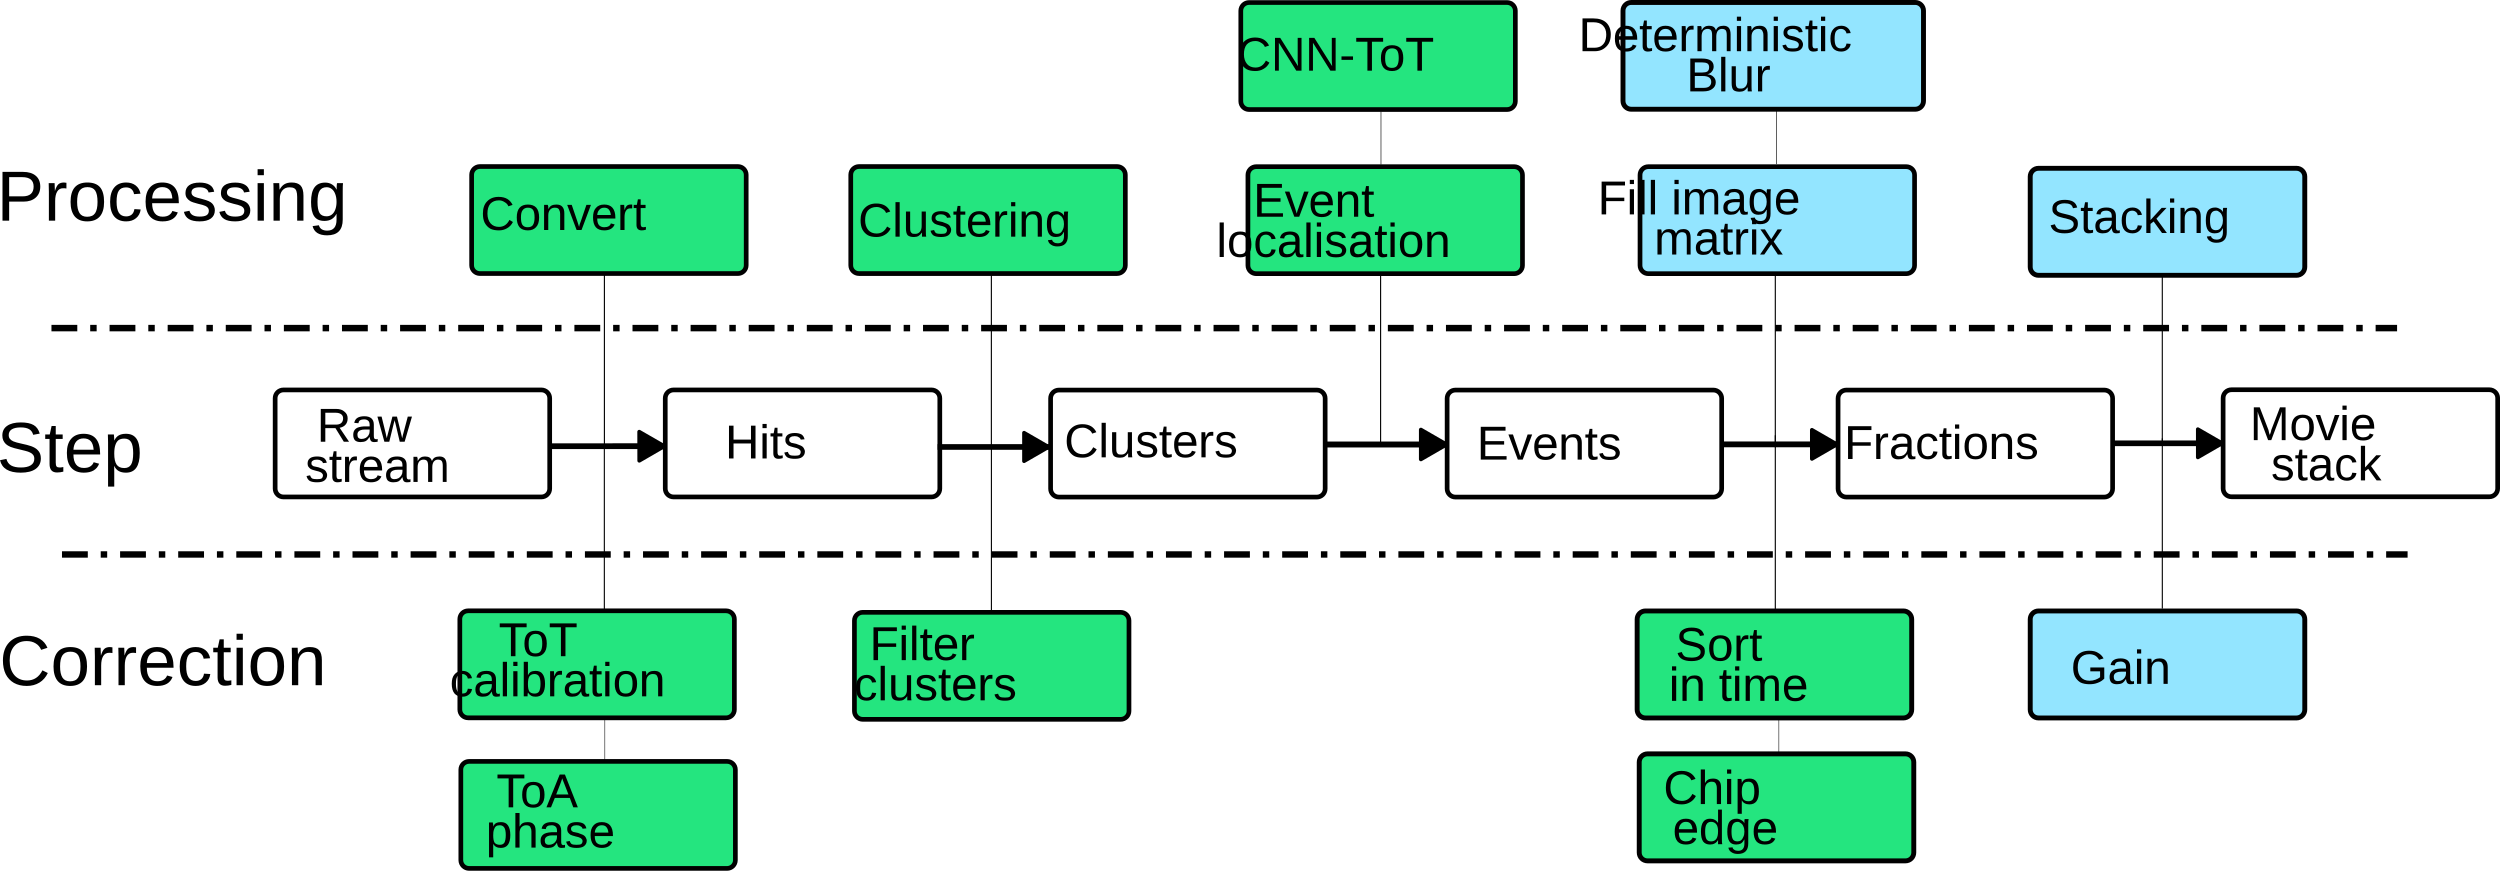
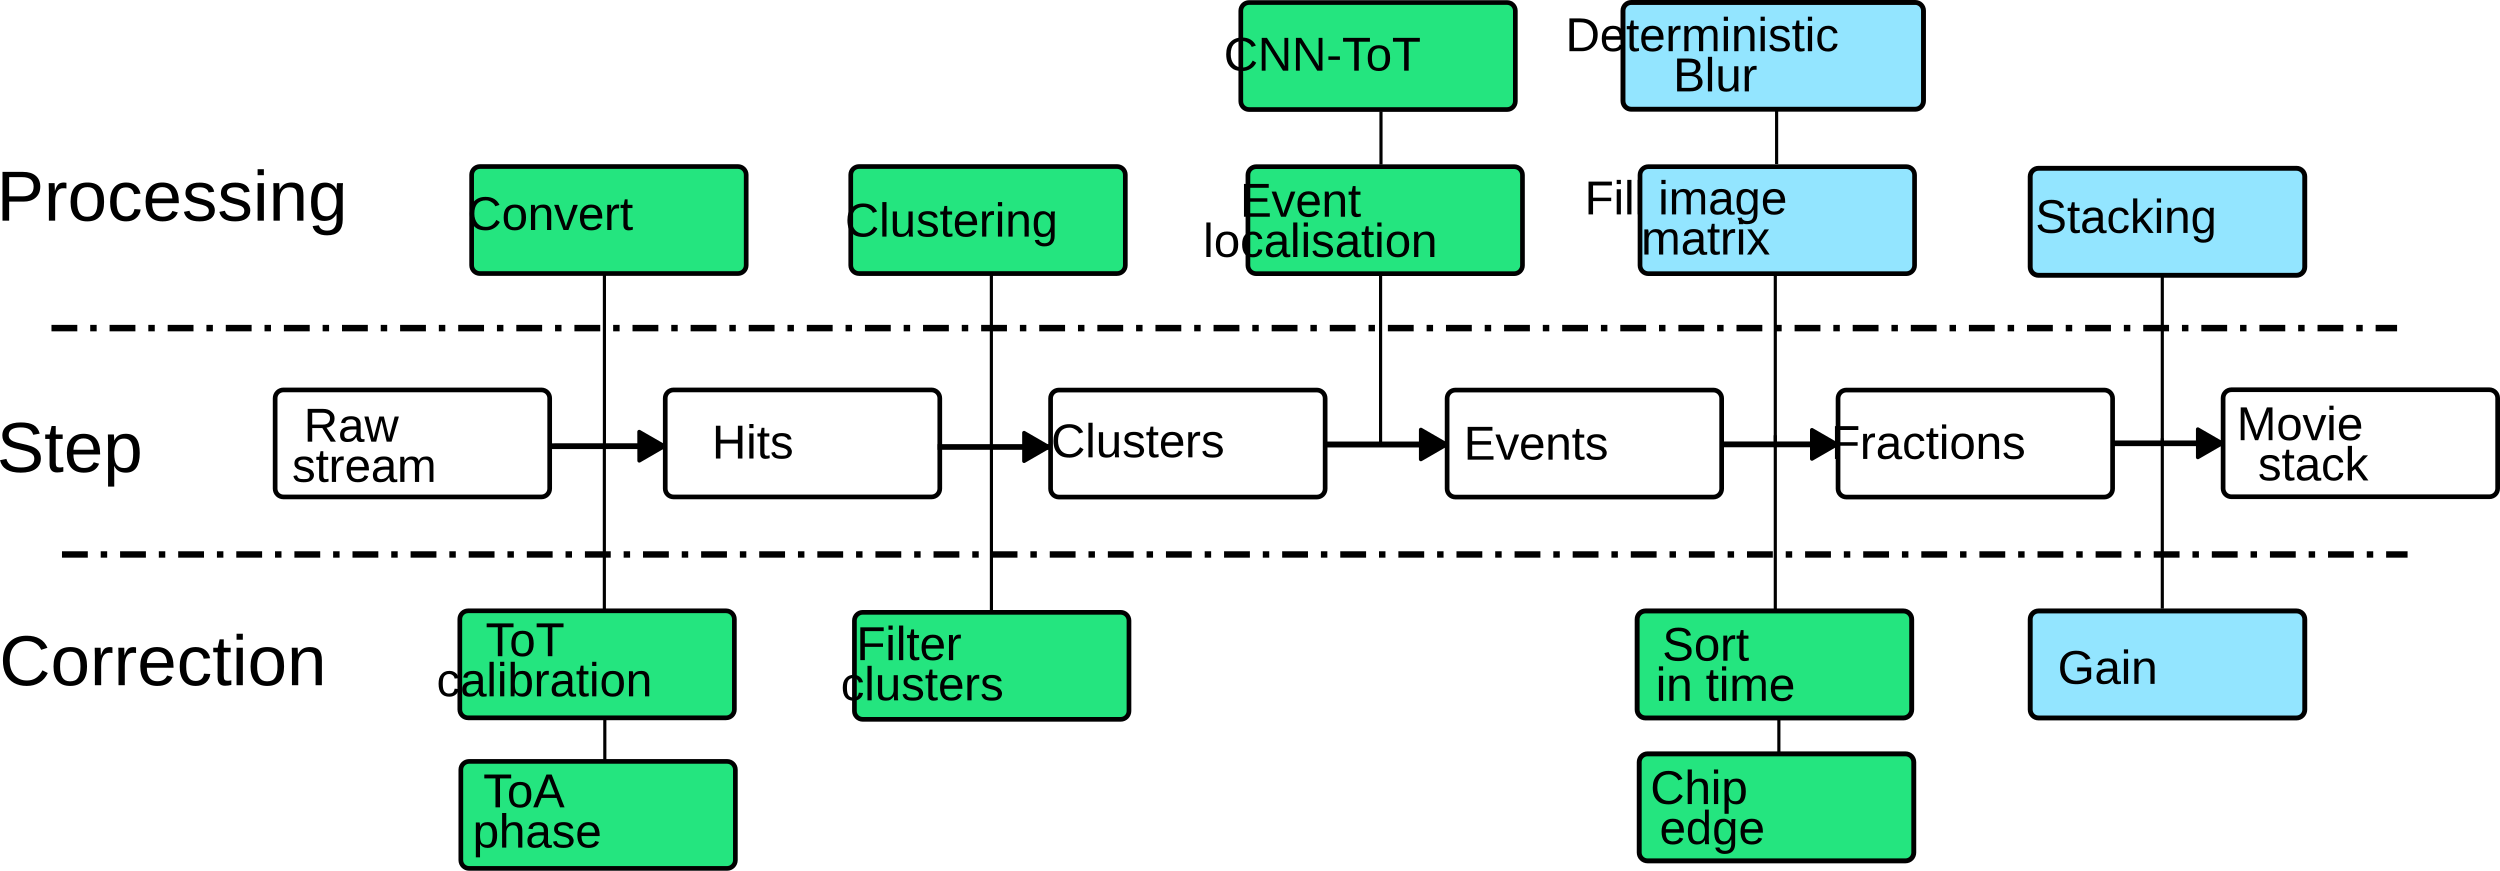
- <svg xmlns="http://www.w3.org/2000/svg" width="111.911mm" height="38.979mm" viewBox="0 0 111.911 38.979" version="1.1" id="svg8048" xml:space="preserve">
+ <svg xmlns="http://www.w3.org/2000/svg" width="209.244mm" height="72.881mm" viewBox="0 0 209.244 72.881" version="1.1" id="svg8048" xml:space="preserve">
  <defs id="defs8045">
-     <rect x="3.78" y="49.134" width="90.709" height="18.898" id="rect27159" />
-     <rect x="3.78" y="49.134" width="90.709" height="18.898" id="rect27159-2" />
-     <rect x="3.78" y="49.134" width="90.709" height="18.898" id="rect27159-2-8" />
    <style type="text/css" id="style84910">*{stroke-linejoin: round; stroke-linecap: butt}</style>
    <style type="text/css" id="style85715">*{stroke-linejoin: round; stroke-linecap: butt}</style>
-     <rect x="26.626" y="194.088" width="31.247" height="36.553" id="rect5156-4" />
+     <style type="text/css" id="style3799">*{stroke-linejoin: round; stroke-linecap: butt}</style>
+     <style type="text/css" id="style4303">*{stroke-linejoin: round; stroke-linecap: butt}</style>
+     <style type="text/css" id="style4747">*{stroke-linejoin: round; stroke-linecap: butt}</style>
+     <style type="text/css" id="style5251">*{stroke-linejoin: round; stroke-linecap: butt}</style>
+     <rect x="3.78" y="49.134" width="90.709" height="18.898" id="rect27159-0" />
+     <rect x="3.78" y="49.134" width="90.709" height="18.898" id="rect27159-2-3" />
+     <rect x="3.78" y="49.134" width="90.709" height="18.898" id="rect27159-2-8-6" />
    <marker style="overflow:visible" id="marker22283-2" refX="3" refY="0" orient="auto-start-reverse" markerWidth="4.992" markerHeight="5.667" viewBox="0 0 4.992 5.667" preserveAspectRatio="xMidYMid">
      <path transform="scale(0.5)" style="fill:context-stroke;fill-rule:evenodd;stroke:context-stroke;stroke-width:1pt" d="M 5.77,0 -2.88,5 V -5 Z" id="path22281-9" />
    </marker>
    <marker style="overflow:visible" id="marker22283-3" refX="3" refY="0" orient="auto-start-reverse" markerWidth="4.992" markerHeight="5.667" viewBox="0 0 4.992 5.667" preserveAspectRatio="xMidYMid">
      <path transform="scale(0.5)" style="fill:context-stroke;fill-rule:evenodd;stroke:context-stroke;stroke-width:1pt" d="M 5.77,0 -2.88,5 V -5 Z" id="path22281-5" />
    </marker>
    <marker style="overflow:visible" id="marker22283-4" refX="3" refY="0" orient="auto-start-reverse" markerWidth="4.992" markerHeight="5.667" viewBox="0 0 4.992 5.667" preserveAspectRatio="xMidYMid">
      <path transform="scale(0.5)" style="fill:context-stroke;fill-rule:evenodd;stroke:context-stroke;stroke-width:1pt" d="M 5.77,0 -2.88,5 V -5 Z" id="path22281-3" />
    </marker>
    <marker style="overflow:visible" id="marker22283-6" refX="3" refY="0" orient="auto-start-reverse" markerWidth="4.992" markerHeight="5.667" viewBox="0 0 4.992 5.667" preserveAspectRatio="xMidYMid">
      <path transform="scale(0.5)" style="fill:context-stroke;fill-rule:evenodd;stroke:context-stroke;stroke-width:1pt" d="M 5.77,0 -2.88,5 V -5 Z" id="path22281-94" />
    </marker>
-     <rect x="26.626" y="194.088" width="31.247" height="36.553" id="rect5156-4-0-7" />
-     <style type="text/css" id="style3799">*{stroke-linejoin: round; stroke-linecap: butt}</style>
-     <style type="text/css" id="style4303">*{stroke-linejoin: round; stroke-linecap: butt}</style>
-     <style type="text/css" id="style4747">*{stroke-linejoin: round; stroke-linecap: butt}</style>
-     <style type="text/css" id="style5251">*{stroke-linejoin: round; stroke-linecap: butt}</style>
  </defs>
-   <g id="layer1" transform="translate(-1.492299,-2.991943)">
-     <path style="fill:none;stroke:#000000;stroke-width:0.289px;stroke-linecap:butt;stroke-linejoin:miter;stroke-dasharray:1.156, 0.578, 0.289, 0.578;stroke-dashoffset:0;stroke-opacity:1" d="m 3.796,17.68 c 105,0 105,0 105,0 v 0 0" id="path17333" />
-     <path id="rect8189-0" style="font-variation-settings:normal;opacity:1;vector-effect:none;fill:#24e57f;fill-opacity:1;stroke:#000000;stroke-width:0.21;stroke-linecap:butt;stroke-linejoin:round;stroke-miterlimit:4;stroke-dasharray:none;stroke-dashoffset:0;stroke-opacity:1;-inkscape-stroke:none;stop-color:#000000;stop-opacity:1" d="m 39.947,10.447 h 11.549 c 0.205,0 0.371,0.165 0.371,0.371 v 4.049 c 0,0.205 -0.165,0.371 -0.371,0.371 H 39.947 c -0.205,0 -0.371,-0.165 -0.371,-0.371 v -4.049 c 0,-0.205 0.165,-0.371 0.371,-0.371 z" />
-     <path style="fill:none;stroke:#000000;stroke-width:0.289px;stroke-linecap:butt;stroke-linejoin:miter;stroke-dasharray:1.156, 0.578, 0.289, 0.578;stroke-dashoffset:0;stroke-opacity:1" d="m 4.267,27.812 c 105,0 105,0 105,0 v 0 0" id="path17333-5" />
-     <path style="fill:none;stroke:#000000;stroke-width:0.05;stroke-linecap:butt;stroke-linejoin:miter;stroke-dasharray:none;stroke-opacity:1" d="m 80.963,22.477 v 7.797" id="path22989-6-1-7-3" />
-     <rect style="fill:none;stroke:#000000;stroke-width:0.21;stroke-linejoin:round;stroke-opacity:1" id="rect8189-7" width="12.29" height="4.79" x="13.809" y="20.447" ry="0.371" />
-     <rect style="fill:none;stroke:#000000;stroke-width:0.21;stroke-linejoin:round;stroke-opacity:1" id="rect8189-0-4" width="12.29" height="4.79" x="31.272" y="20.447" ry="0.371" />
-     <rect style="fill:none;stroke:#000000;stroke-width:0.21;stroke-linejoin:round;stroke-opacity:1" id="rect8189-0-0-3" width="12.29" height="4.79" x="48.522" y="20.453" ry="0.371" />
-     <rect style="fill:none;stroke:#000000;stroke-width:0.21;stroke-linejoin:round;stroke-opacity:1" id="rect8189-0-0-2-94" width="12.29" height="4.79" x="66.272" y="20.453" ry="0.371" />
-     <rect style="fill:none;stroke:#000000;stroke-width:0.21;stroke-linejoin:round;stroke-opacity:1" id="rect8189-0-0-2-9-2" width="12.29" height="4.79" x="83.772" y="20.453" ry="0.371" />
-     <text xml:space="preserve" transform="matrix(0.2645833,0,0,0.2645833,0.3442178,-2.991349)" id="text27157" style="font-style:normal;font-variant:normal;font-weight:normal;font-stretch:normal;font-size:12px;line-height:1.25;font-family:Arial;-inkscape-font-specification:'Arial, Normal';font-variant-ligatures:none;font-variant-caps:normal;font-variant-numeric:normal;font-variant-east-asian:normal;white-space:pre;shape-inside:url(#rect27159);display:inline;fill:#000000;fill-opacity:1;stroke-width:1.002;stroke-dasharray:none">
-       <tspan x="3.779" y="59.944" id="tspan7080">Processing</tspan>
-     </text>
-     <text xml:space="preserve" transform="matrix(0.2645833,0,0,0.2645833,0.3497328,8.257145)" id="text27157-8" style="font-style:normal;font-variant:normal;font-weight:normal;font-stretch:normal;font-size:12px;line-height:1.25;font-family:Arial;-inkscape-font-specification:'Arial, Normal';font-variant-ligatures:none;font-variant-caps:normal;font-variant-numeric:normal;font-variant-east-asian:normal;white-space:pre;shape-inside:url(#rect27159-2);display:inline;fill:#000000;fill-opacity:1;stroke-width:1.002;stroke-dasharray:none">
-       <tspan x="3.779" y="59.944" id="tspan7082">Step</tspan>
-     </text>
-     <text xml:space="preserve" transform="matrix(0.2645833,0,0,0.2645833,0.4627295,17.80423)" id="text27157-8-8" style="font-style:normal;font-variant:normal;font-weight:normal;font-stretch:normal;font-size:12px;line-height:1.25;font-family:Arial;-inkscape-font-specification:'Arial, Normal';font-variant-ligatures:none;font-variant-caps:normal;font-variant-numeric:normal;font-variant-east-asian:normal;white-space:pre;shape-inside:url(#rect27159-2-8);display:inline;fill:#000000;fill-opacity:1;stroke-width:1.002;stroke-dasharray:none">
-       <tspan x="3.779" y="59.944" id="tspan7084">Correction</tspan>
-     </text>
-     <text xml:space="preserve" style="font-style:normal;font-variant:normal;font-weight:normal;font-stretch:normal;font-size:2.117px;line-height:0.85;font-family:Arial;-inkscape-font-specification:'Arial, Normal';font-variant-ligatures:none;font-variant-caps:normal;font-variant-numeric:normal;font-variant-east-asian:normal;text-align:center;text-anchor:middle;stroke-width:0.265;stroke-linecap:butt;stroke-linejoin:round" x="19.856" y="22.765" id="text17934">
-       <tspan style="font-style:normal;font-variant:normal;font-weight:normal;font-stretch:normal;font-size:2.117px;font-family:Arial;-inkscape-font-specification:'Arial, Normal';font-variant-ligatures:none;font-variant-caps:normal;font-variant-numeric:normal;font-variant-east-asian:normal;text-align:center;text-anchor:middle;stroke-width:0.265" x="19.856" y="22.765" id="tspan17936">Raw</tspan>
-       <tspan style="font-style:normal;font-variant:normal;font-weight:normal;font-stretch:normal;font-size:2.117px;font-family:Arial;-inkscape-font-specification:'Arial, Normal';font-variant-ligatures:none;font-variant-caps:normal;font-variant-numeric:normal;font-variant-east-asian:normal;text-align:center;text-anchor:middle;stroke-width:0.265" x="19.856" y="24.564" id="tspan17940">stream</tspan>
-     </text>
-     <text xml:space="preserve" style="font-style:normal;font-variant:normal;font-weight:normal;font-stretch:normal;font-size:2.117px;line-height:0.85;font-family:Arial;-inkscape-font-specification:'Arial, Normal';font-variant-ligatures:none;font-variant-caps:normal;font-variant-numeric:normal;font-variant-east-asian:normal;text-align:center;text-anchor:middle;stroke-width:0.265;stroke-linecap:butt;stroke-linejoin:round" x="37.247" y="23.515" id="text17934-3">
-       <tspan id="tspan17981" x="37.247" y="23.515">Hits</tspan>
-     </text>
-     <text xml:space="preserve" style="font-style:normal;font-variant:normal;font-weight:normal;font-stretch:normal;font-size:2.117px;line-height:0.85;font-family:Arial;-inkscape-font-specification:'Arial, Normal';font-variant-ligatures:none;font-variant-caps:normal;font-variant-numeric:normal;font-variant-east-asian:normal;text-align:center;text-anchor:middle;stroke-width:0.265;stroke-linecap:butt;stroke-linejoin:round" x="54.484" y="23.462" id="text17934-3-3">
-       <tspan id="tspan18016" x="54.484" y="23.462">Clusters</tspan>
-     </text>
-     <text xml:space="preserve" style="font-style:normal;font-variant:normal;font-weight:normal;font-stretch:normal;font-size:2.117px;line-height:0.85;font-family:Arial;-inkscape-font-specification:'Arial, Normal';font-variant-ligatures:none;font-variant-caps:normal;font-variant-numeric:normal;font-variant-east-asian:normal;text-align:center;text-anchor:middle;stroke-width:0.265;stroke-linecap:butt;stroke-linejoin:round" x="72.311" y="23.565" id="text17934-3-8">
-       <tspan id="tspan18035" x="72.311" y="23.565">Events</tspan>
-     </text>
-     <text xml:space="preserve" style="font-style:normal;font-variant:normal;font-weight:normal;font-stretch:normal;font-size:2.117px;line-height:0.85;font-family:Arial;-inkscape-font-specification:'Arial, Normal';font-variant-ligatures:none;font-variant-caps:normal;font-variant-numeric:normal;font-variant-east-asian:normal;text-align:center;text-anchor:middle;stroke-width:0.265;stroke-linecap:butt;stroke-linejoin:round" x="89.87" y="23.537" id="text17934-3-5">
-       <tspan id="tspan18056" x="89.87" y="23.537">Fractions</tspan>
-     </text>
-     <g id="g890">
-       <rect style="font-variation-settings:normal;opacity:1;fill:#24e57f;fill-opacity:1;stroke:#000000;stroke-width:0.21;stroke-linecap:butt;stroke-linejoin:round;stroke-miterlimit:4;stroke-dasharray:none;stroke-dashoffset:0;stroke-opacity:1;stop-color:#000000;stop-opacity:1" id="rect8189" width="12.29" height="4.79" x="22.605" y="10.447" ry="0.371" />
-       <text xml:space="preserve" style="font-style:normal;font-variant:normal;font-weight:normal;font-stretch:normal;font-size:2.117px;line-height:0.85;font-family:Arial;-inkscape-font-specification:'Arial, Normal';font-variant-ligatures:none;font-variant-caps:normal;font-variant-numeric:normal;font-variant-east-asian:normal;text-align:center;text-anchor:middle;stroke-width:0.265;stroke-linecap:butt;stroke-linejoin:round" x="28.766" y="13.287" id="text17934-3-6">
-         <tspan id="tspan18075" x="28.766" y="13.287">Convert</tspan>
+   <g id="layer1" transform="translate(-1.972714,-3.427261)">
+     <g id="g9490" transform="matrix(1.86973,0,0,1.86973,-1.715729,-2.980793)">
+       <path style="fill:none;stroke:#000000;stroke-width:0.289px;stroke-linecap:butt;stroke-linejoin:miter;stroke-dasharray:1.156, 0.578, 0.289, 0.578;stroke-dashoffset:0;stroke-opacity:1" d="m 4.277,18.115 c 105,0 105,0 105,0 v 0 0" id="path17333" />
+       <path id="rect8189-0" style="font-variation-settings:normal;fill:#24e57f;fill-opacity:1;stroke:#000000;stroke-width:0.21;stroke-linecap:butt;stroke-linejoin:round;stroke-miterlimit:4;stroke-dasharray:none;stroke-dashoffset:0;stroke-opacity:1;stop-color:#000000" d="m 40.427,10.882 h 11.549 c 0.205,0 0.371,0.165 0.371,0.371 v 4.049 c 0,0.205 -0.165,0.371 -0.371,0.371 h -11.549 c -0.205,0 -0.371,-0.165 -0.371,-0.371 v -4.049 c 0,-0.205 0.165,-0.371 0.371,-0.371 z" />
+       <path style="fill:none;stroke:#000000;stroke-width:0.289px;stroke-linecap:butt;stroke-linejoin:miter;stroke-dasharray:1.156, 0.578, 0.289, 0.578;stroke-dashoffset:0;stroke-opacity:1" d="m 4.747,28.248 c 105,0 105,0 105,0 v 0 0" id="path17333-5" />
+       <path style="fill:none;stroke:#000000;stroke-width:0.141;stroke-linecap:butt;stroke-linejoin:miter;stroke-dasharray:none;stroke-opacity:1" d="M 81.443,22.912 V 30.71" id="path22989-6-1-7-3" />
+       <rect style="fill:none;stroke:#000000;stroke-width:0.21;stroke-linecap:butt;stroke-linejoin:round;stroke-opacity:1" id="rect8189-7" width="12.29" height="4.79" x="14.289" y="20.882" ry="0.371" />
+       <rect style="fill:none;stroke:#000000;stroke-width:0.21;stroke-linecap:butt;stroke-linejoin:round;stroke-opacity:1" id="rect8189-0-4" width="12.29" height="4.79" x="31.752" y="20.882" ry="0.371" />
+       <rect style="fill:none;stroke:#000000;stroke-width:0.21;stroke-linecap:butt;stroke-linejoin:round;stroke-opacity:1" id="rect8189-0-0-3" width="12.29" height="4.79" x="49.002" y="20.888" ry="0.371" />
+       <rect style="fill:none;stroke:#000000;stroke-width:0.21;stroke-linecap:butt;stroke-linejoin:round;stroke-opacity:1" id="rect8189-0-0-2-94" width="12.29" height="4.79" x="66.752" y="20.888" ry="0.371" />
+       <rect style="fill:none;stroke:#000000;stroke-width:0.21;stroke-linecap:butt;stroke-linejoin:round;stroke-opacity:1" id="rect8189-0-0-2-9-2" width="12.29" height="4.79" x="84.252" y="20.888" ry="0.371" />
+       <text xml:space="preserve" transform="matrix(0.2645833,0,0,0.2645833,0.8246326,-2.556031)" id="text27157" style="font-style:normal;font-variant:normal;font-weight:normal;font-stretch:normal;font-size:12px;line-height:1.25;font-family:Arial;-inkscape-font-specification:'Arial, Normal';font-variant-ligatures:none;font-variant-caps:normal;font-variant-numeric:normal;font-variant-east-asian:normal;white-space:pre;shape-inside:url(#rect27159-0);display:inline;fill:#000000;fill-opacity:1;stroke-width:1.002;stroke-linecap:butt;stroke-linejoin:round;stroke-dasharray:none">
+         <tspan x="3.779" y="59.944" id="tspan9806">Processing</tspan>
      </text>
-     </g>
-     <text xml:space="preserve" style="font-style:normal;font-variant:normal;font-weight:normal;font-stretch:normal;font-size:2.117px;line-height:0.85;font-family:Arial;-inkscape-font-specification:'Arial, Normal';font-variant-ligatures:none;font-variant-caps:normal;font-variant-numeric:normal;font-variant-east-asian:normal;text-align:center;text-anchor:middle;stroke-width:0.265;stroke-linecap:butt;stroke-linejoin:round" x="46.143" y="13.585" id="text17934-3-0">
-       <tspan id="tspan18094" x="46.143" y="13.585">Clustering</tspan>
-     </text>
-     <g id="g955">
-       <rect style="font-variation-settings:normal;opacity:1;fill:#24e57f;fill-opacity:1;stroke:#000000;stroke-width:0.21;stroke-linecap:butt;stroke-linejoin:round;stroke-miterlimit:4;stroke-dasharray:none;stroke-dashoffset:0;stroke-opacity:1;stop-color:#000000;stop-opacity:1" id="rect8189-0-0" width="12.29" height="4.79" x="57.355" y="10.453" ry="0.371" />
-       <g id="g948" transform="translate(-0.5291667)">
-         <text xml:space="preserve" style="font-style:normal;font-variant:normal;font-weight:normal;font-stretch:normal;font-size:2.117px;line-height:0.85;font-family:Arial;-inkscape-font-specification:'Arial, Normal';font-variant-ligatures:none;font-variant-caps:normal;font-variant-numeric:normal;font-variant-east-asian:normal;text-align:center;text-anchor:middle;stroke-width:0.265;stroke-linecap:butt;stroke-linejoin:round" x="64.064" y="12.695" id="text17934-3-4">
-           <tspan id="tspan18115" x="64.064" y="12.695">Event</tspan>
-           <tspan id="tspan18117" x="64.064" y="14.494"> localisation</tspan>
+       <text xml:space="preserve" transform="matrix(0.2645833,0,0,0.2645833,0.8301477,8.692463)" id="text27157-8" style="font-style:normal;font-variant:normal;font-weight:normal;font-stretch:normal;font-size:12px;line-height:1.25;font-family:Arial;-inkscape-font-specification:'Arial, Normal';font-variant-ligatures:none;font-variant-caps:normal;font-variant-numeric:normal;font-variant-east-asian:normal;white-space:pre;shape-inside:url(#rect27159-2-3);display:inline;fill:#000000;fill-opacity:1;stroke-width:1.002;stroke-linecap:butt;stroke-linejoin:round;stroke-dasharray:none">
+         <tspan x="3.779" y="59.944" id="tspan9808">Step</tspan>
+       </text>
+       <text xml:space="preserve" transform="matrix(0.2645833,0,0,0.2645833,0.9431437,18.23955)" id="text27157-8-8" style="font-style:normal;font-variant:normal;font-weight:normal;font-stretch:normal;font-size:12px;line-height:1.25;font-family:Arial;-inkscape-font-specification:'Arial, Normal';font-variant-ligatures:none;font-variant-caps:normal;font-variant-numeric:normal;font-variant-east-asian:normal;white-space:pre;shape-inside:url(#rect27159-2-8-6);display:inline;fill:#000000;fill-opacity:1;stroke-width:1.002;stroke-linecap:butt;stroke-linejoin:round;stroke-dasharray:none">
+         <tspan x="3.779" y="59.944" id="tspan9810">Correction</tspan>
+       </text>
+       <text xml:space="preserve" style="font-style:normal;font-variant:normal;font-weight:normal;font-stretch:normal;font-size:2.117px;line-height:0.85;font-family:Arial;-inkscape-font-specification:'Arial, Normal';font-variant-ligatures:none;font-variant-caps:normal;font-variant-numeric:normal;font-variant-east-asian:normal;text-align:center;text-anchor:middle;stroke-width:0.265;stroke-linecap:butt;stroke-linejoin:round" x="20.337" y="23.2" id="text17934">
+         <tspan style="font-style:normal;font-variant:normal;font-weight:normal;font-stretch:normal;font-size:2.117px;font-family:Arial;-inkscape-font-specification:'Arial, Normal';font-variant-ligatures:none;font-variant-caps:normal;font-variant-numeric:normal;font-variant-east-asian:normal;text-align:center;text-anchor:middle;stroke-width:0.265" x="20.337" y="23.2" id="tspan17936">Raw</tspan>
+         <tspan style="font-style:normal;font-variant:normal;font-weight:normal;font-stretch:normal;font-size:2.117px;font-family:Arial;-inkscape-font-specification:'Arial, Normal';font-variant-ligatures:none;font-variant-caps:normal;font-variant-numeric:normal;font-variant-east-asian:normal;text-align:center;text-anchor:middle;stroke-width:0.265" x="20.337" y="25" id="tspan17940">stream</tspan>
+       </text>
+       <text xml:space="preserve" style="font-style:normal;font-variant:normal;font-weight:normal;font-stretch:normal;font-size:2.117px;line-height:0.85;font-family:Arial;-inkscape-font-specification:'Arial, Normal';font-variant-ligatures:none;font-variant-caps:normal;font-variant-numeric:normal;font-variant-east-asian:normal;text-align:center;text-anchor:middle;stroke-width:0.265;stroke-linecap:butt;stroke-linejoin:round" x="37.728" y="23.951" id="text17934-3">
+         <tspan id="tspan17981" x="37.728" y="23.951">Hits</tspan>
+       </text>
+       <text xml:space="preserve" style="font-style:normal;font-variant:normal;font-weight:normal;font-stretch:normal;font-size:2.117px;line-height:0.85;font-family:Arial;-inkscape-font-specification:'Arial, Normal';font-variant-ligatures:none;font-variant-caps:normal;font-variant-numeric:normal;font-variant-east-asian:normal;text-align:center;text-anchor:middle;stroke-width:0.265;stroke-linecap:butt;stroke-linejoin:round" x="54.964" y="23.898" id="text17934-3-3">
+         <tspan id="tspan18016" x="54.964" y="23.898">Clusters</tspan>
+       </text>
+       <text xml:space="preserve" style="font-style:normal;font-variant:normal;font-weight:normal;font-stretch:normal;font-size:2.117px;line-height:0.85;font-family:Arial;-inkscape-font-specification:'Arial, Normal';font-variant-ligatures:none;font-variant-caps:normal;font-variant-numeric:normal;font-variant-east-asian:normal;text-align:center;text-anchor:middle;stroke-width:0.265;stroke-linecap:butt;stroke-linejoin:round" x="72.792" y="24.001" id="text17934-3-8">
+         <tspan id="tspan18035" x="72.792" y="24.001">Events</tspan>
+       </text>
+       <text xml:space="preserve" style="font-style:normal;font-variant:normal;font-weight:normal;font-stretch:normal;font-size:2.117px;line-height:0.85;font-family:Arial;-inkscape-font-specification:'Arial, Normal';font-variant-ligatures:none;font-variant-caps:normal;font-variant-numeric:normal;font-variant-east-asian:normal;text-align:center;text-anchor:middle;stroke-width:0.265;stroke-linecap:butt;stroke-linejoin:round" x="90.351" y="23.972" id="text17934-3-5">
+         <tspan id="tspan18056" x="90.351" y="23.972">Fractions</tspan>
+       </text>
+       <g id="g890" style="stroke-linecap:butt;stroke-linejoin:round" transform="translate(0.4804146,0.435318)">
+         <rect style="font-variation-settings:normal;opacity:1;fill:#24e57f;fill-opacity:1;stroke:#000000;stroke-width:0.21;stroke-linecap:butt;stroke-linejoin:round;stroke-miterlimit:4;stroke-dasharray:none;stroke-dashoffset:0;stroke-opacity:1;stop-color:#000000;stop-opacity:1" id="rect8189" width="12.29" height="4.79" x="22.605" y="10.447" ry="0.371" />
+         <text xml:space="preserve" style="font-style:normal;font-variant:normal;font-weight:normal;font-stretch:normal;font-size:2.117px;line-height:0.85;font-family:Arial;-inkscape-font-specification:'Arial, Normal';font-variant-ligatures:none;font-variant-caps:normal;font-variant-numeric:normal;font-variant-east-asian:normal;text-align:center;text-anchor:middle;stroke-width:0.265;stroke-linecap:butt;stroke-linejoin:round" x="28.766" y="13.287" id="text17934-3-6">
+           <tspan id="tspan18075" x="28.766" y="13.287">Convert</tspan>
        </text>
      </g>
-     </g>
-     <g id="g1059">
-       <g id="g1065">
-         <rect style="fill:#93e5ff;fill-opacity:1;stroke:#000000;stroke-width:0.21;stroke-linejoin:round;stroke-opacity:1" id="rect8189-0-0-2" width="12.29" height="4.79" x="74.907" y="10.453" ry="0.371" />
-         <text xml:space="preserve" style="font-style:normal;font-variant:normal;font-weight:normal;font-stretch:normal;font-size:2.117px;line-height:0.85;font-family:Arial;-inkscape-font-specification:'Arial, Normal';font-variant-ligatures:none;font-variant-caps:normal;font-variant-numeric:normal;font-variant-east-asian:normal;text-align:center;text-anchor:middle;stroke-width:0.265;stroke-linecap:butt;stroke-linejoin:round" x="81.075" y="12.588" id="text17934-3-2">
-           <tspan id="tspan18142" x="81.075" y="12.588">Fill image </tspan>
-           <tspan id="tspan18144" x="81.075" y="14.387">matrix</tspan>
+       <text xml:space="preserve" style="font-style:normal;font-variant:normal;font-weight:normal;font-stretch:normal;font-size:2.117px;line-height:0.85;font-family:Arial;-inkscape-font-specification:'Arial, Normal';font-variant-ligatures:none;font-variant-caps:normal;font-variant-numeric:normal;font-variant-east-asian:normal;text-align:center;text-anchor:middle;stroke-width:0.265;stroke-linecap:butt;stroke-linejoin:round" x="46.623" y="14.02" id="text17934-3-0">
+         <tspan id="tspan18094" x="46.623" y="14.02">Clustering</tspan>
+       </text>
+       <g id="g955" style="stroke-linecap:butt;stroke-linejoin:round" transform="translate(0.4804146,0.435318)">
+         <rect style="font-variation-settings:normal;opacity:1;fill:#24e57f;fill-opacity:1;stroke:#000000;stroke-width:0.21;stroke-linecap:butt;stroke-linejoin:round;stroke-miterlimit:4;stroke-dasharray:none;stroke-dashoffset:0;stroke-opacity:1;stop-color:#000000;stop-opacity:1" id="rect8189-0-0" width="12.29" height="4.79" x="57.355" y="10.453" ry="0.371" />
+         <g id="g948" transform="translate(-0.5291667)" style="stroke-linecap:butt;stroke-linejoin:round">
+           <text xml:space="preserve" style="font-style:normal;font-variant:normal;font-weight:normal;font-stretch:normal;font-size:2.117px;line-height:0.85;font-family:Arial;-inkscape-font-specification:'Arial, Normal';font-variant-ligatures:none;font-variant-caps:normal;font-variant-numeric:normal;font-variant-east-asian:normal;text-align:center;text-anchor:middle;stroke-width:0.265;stroke-linecap:butt;stroke-linejoin:round" x="64.064" y="12.695" id="text17934-3-4">
+             <tspan id="tspan18115" x="64.064" y="12.695">Event</tspan>
+             <tspan id="tspan18117" x="64.064" y="14.494"> localisation</tspan>
+           </text>
+         </g>
+       </g>
+       <g id="g1059" style="stroke-linecap:butt;stroke-linejoin:round" transform="translate(0.4804146,0.435318)">
+         <g id="g1065" style="stroke-linecap:butt;stroke-linejoin:round">
+           <rect style="fill:#93e5ff;fill-opacity:1;stroke:#000000;stroke-width:0.21;stroke-linecap:butt;stroke-linejoin:round;stroke-opacity:1" id="rect8189-0-0-2" width="12.29" height="4.79" x="74.907" y="10.453" ry="0.371" />
+           <text xml:space="preserve" style="font-style:normal;font-variant:normal;font-weight:normal;font-stretch:normal;font-size:2.117px;line-height:0.85;font-family:Arial;-inkscape-font-specification:'Arial, Normal';font-variant-ligatures:none;font-variant-caps:normal;font-variant-numeric:normal;font-variant-east-asian:normal;text-align:center;text-anchor:middle;stroke-width:0.265;stroke-linecap:butt;stroke-linejoin:round" x="81.075" y="12.588" id="text17934-3-2">
+             <tspan id="tspan18142" x="81.075" y="12.588">Fill image </tspan>
+             <tspan id="tspan18144" x="81.075" y="14.387">matrix</tspan>
+           </text>
+         </g>
+       </g>
+       <g id="g1134" transform="translate(-0.3761574,0.435318)" style="stroke-linecap:butt;stroke-linejoin:round">
+         <rect style="font-variation-settings:normal;opacity:1;fill:#24e57f;fill-opacity:1;stroke:#000000;stroke-width:0.22;stroke-linecap:butt;stroke-linejoin:round;stroke-miterlimit:4;stroke-dasharray:none;stroke-dashoffset:0;stroke-opacity:1;stop-color:#000000;stop-opacity:1" id="rect8189-0-0-2-94-8" width="12.29" height="4.79" x="75.635" y="30.341" ry="0.371" />
+         <text xml:space="preserve" style="font-style:normal;font-variant:normal;font-weight:normal;font-stretch:normal;font-size:2.117px;line-height:0.85;font-family:Arial;-inkscape-font-specification:'Arial, Normal';font-variant-ligatures:none;font-variant-caps:normal;font-variant-numeric:normal;font-variant-east-asian:normal;text-align:center;text-anchor:middle;stroke-width:0.265;stroke-linecap:butt;stroke-linejoin:round" x="82.231" y="32.569" id="text17934-3-2-6">
+           <tspan id="tspan18437" x="82.231" y="32.569">Sort </tspan>
+           <tspan id="tspan18439" x="82.231" y="34.368">in time</tspan>
        </text>
      </g>
-     </g>
-     <g id="g1134" transform="translate(-0.8565718)">
-       <rect style="font-variation-settings:normal;opacity:1;fill:#24e57f;fill-opacity:1;stroke:#000000;stroke-width:0.22;stroke-linecap:butt;stroke-linejoin:round;stroke-miterlimit:4;stroke-dasharray:none;stroke-dashoffset:0;stroke-opacity:1;stop-color:#000000;stop-opacity:1" id="rect8189-0-0-2-94-8" width="12.29" height="4.79" x="75.635" y="30.341" ry="0.371" />
-       <text xml:space="preserve" style="font-style:normal;font-variant:normal;font-weight:normal;font-stretch:normal;font-size:2.117px;line-height:0.85;font-family:Arial;-inkscape-font-specification:'Arial, Normal';font-variant-ligatures:none;font-variant-caps:normal;font-variant-numeric:normal;font-variant-east-asian:normal;text-align:center;text-anchor:middle;stroke-width:0.265;stroke-linecap:butt;stroke-linejoin:round" x="82.231" y="32.569" id="text17934-3-2-6">
-         <tspan id="tspan18437" x="82.231" y="32.569">Sort </tspan>
-         <tspan id="tspan18439" x="82.231" y="34.368">in time</tspan>
-       </text>
-     </g>
-     <g id="g960" transform="translate(-1.058333)">
-       <rect style="fill:#24e57f;fill-opacity:1;stroke:#000000;stroke-width:0.21;stroke-linecap:butt;stroke-linejoin:round;stroke-opacity:1" id="rect8189-0-0-7" width="12.29" height="4.79" x="58.094" y="3.105" ry="0.371" />
-       <text xml:space="preserve" style="font-style:normal;font-variant:normal;font-weight:normal;font-stretch:normal;font-size:2.117px;line-height:0.85;font-family:Arial;-inkscape-font-specification:'Arial, Normal';font-variant-ligatures:none;font-variant-caps:normal;font-variant-numeric:normal;font-variant-east-asian:normal;text-align:center;text-anchor:middle;stroke-width:0.265;stroke-linecap:butt;stroke-linejoin:round" x="64.39" y="6.154" id="text17934-3-4-6">
-         <tspan id="tspan18227" x="64.39" y="6.154">CNN-ToT</tspan>
-       </text>
-     </g>
-     <rect style="fill:none;stroke:#000000;stroke-width:0.21;stroke-linecap:butt;stroke-linejoin:round;stroke-opacity:1" id="rect8189-0-0-2-9-2-7" width="12.29" height="4.79" x="101.009" y="20.439" ry="0.371" />
-     <text xml:space="preserve" style="font-style:normal;font-variant:normal;font-weight:normal;font-stretch:normal;font-size:2.117px;line-height:0.85;font-family:Arial;-inkscape-font-specification:'Arial, Normal';font-variant-ligatures:none;font-variant-caps:normal;font-variant-numeric:normal;font-variant-east-asian:normal;text-align:center;text-anchor:middle;stroke-width:0.265;stroke-linecap:butt;stroke-linejoin:round" x="107.094" y="22.696" id="text17934-3-5-2">
-       <tspan id="tspan18289" x="107.094" y="22.696">Movie</tspan>
-       <tspan id="tspan18291" x="107.094" y="24.495">stack</tspan>
-     </text>
-     <g id="g1226" transform="translate(-0.7606769)">
-       <rect style="font-variation-settings:normal;opacity:1;vector-effect:none;fill:#93e5ff;fill-opacity:1;stroke:#000000;stroke-width:0.22;stroke-linecap:butt;stroke-linejoin:round;stroke-miterlimit:4;stroke-dasharray:none;stroke-dashoffset:0;stroke-opacity:1;-inkscape-stroke:none;stop-color:#000000;stop-opacity:1" id="rect8189-0-0-2-9-2-9" width="12.29" height="4.79" x="93.135" y="30.341" ry="0.371" />
-       <text xml:space="preserve" style="font-style:normal;font-variant:normal;font-weight:normal;font-stretch:normal;font-size:2.117px;line-height:0.85;font-family:Arial;-inkscape-font-specification:'Arial, Normal';font-variant-ligatures:none;font-variant-caps:normal;font-variant-numeric:normal;font-variant-east-asian:normal;text-align:center;text-anchor:middle;stroke-width:0.265;stroke-linecap:butt;stroke-linejoin:round" x="99.245" y="33.605" id="text17934-3-5-29">
-         <tspan id="tspan18310" x="99.245" y="33.605">Gain</tspan>
-       </text>
-     </g>
-     <g id="g1071" transform="translate(-1.124479)">
-       <rect style="fill:#93e5ff;fill-opacity:1;stroke:#000000;stroke-width:0.22;stroke-linecap:butt;stroke-linejoin:round;stroke-opacity:1" id="rect8189-0-0-2-6" width="13.452" height="4.78" x="75.269" y="3.102" ry="0.37" />
-       <text xml:space="preserve" style="font-style:normal;font-variant:normal;font-weight:normal;font-stretch:normal;font-size:2.117px;line-height:0.85;font-family:Arial;-inkscape-font-specification:'Arial, Normal';font-variant-ligatures:none;font-variant-caps:normal;font-variant-numeric:normal;font-variant-east-asian:normal;text-align:center;text-anchor:middle;stroke-width:0.265;stroke-linecap:butt;stroke-linejoin:round" x="82.049" y="5.284" id="text17934-3-2-0">
-         <tspan id="tspan18378" x="82.049" y="5.284">Deterministic</tspan>
-         <tspan id="tspan18380" x="82.049" y="7.083">Blur</tspan>
-       </text>
-     </g>
-     <g id="g993" transform="translate(-0.6614586)">
-       <g id="g999" transform="translate(-17.48316,0.06155975)">
-         <rect style="font-variation-settings:normal;opacity:1;fill:#24e57f;fill-opacity:1;stroke:#000000;stroke-width:0.21;stroke-linecap:butt;stroke-linejoin:round;stroke-miterlimit:4;stroke-dasharray:none;stroke-dashoffset:0;stroke-opacity:1;stop-color:#000000;stop-opacity:1" id="rect8189-0-0-3-4" width="12.29" height="4.79" x="57.885" y="30.341" ry="0.371" />
-         <text xml:space="preserve" style="font-style:normal;font-variant:normal;font-weight:normal;font-stretch:normal;font-size:2.117px;line-height:0.85;font-family:Arial;-inkscape-font-specification:'Arial, Normal';font-variant-ligatures:none;font-variant-caps:normal;font-variant-numeric:normal;font-variant-east-asian:normal;text-align:center;text-anchor:middle;stroke-width:0.265;stroke-linecap:butt;stroke-linejoin:round" x="64.151" y="32.48" id="text17934-3-2-2">
-           <tspan id="tspan18464" x="64.151" y="32.48">Filter</tspan>
-           <tspan id="tspan18466" x="64.151" y="34.279">clusters</tspan>
+       <g id="g960" transform="translate(-0.5779184,0.435318)" style="stroke-linecap:butt;stroke-linejoin:round">
+         <rect style="fill:#24e57f;fill-opacity:1;stroke:#000000;stroke-width:0.21;stroke-linecap:butt;stroke-linejoin:round;stroke-opacity:1" id="rect8189-0-0-7" width="12.29" height="4.79" x="58.094" y="3.105" ry="0.371" />
+         <text xml:space="preserve" style="font-style:normal;font-variant:normal;font-weight:normal;font-stretch:normal;font-size:2.117px;line-height:0.85;font-family:Arial;-inkscape-font-specification:'Arial, Normal';font-variant-ligatures:none;font-variant-caps:normal;font-variant-numeric:normal;font-variant-east-asian:normal;text-align:center;text-anchor:middle;stroke-width:0.265;stroke-linecap:butt;stroke-linejoin:round" x="64.39" y="6.154" id="text17934-3-4-6">
+           <tspan id="tspan18227" x="64.39" y="6.154">CNN-ToT</tspan>
        </text>
      </g>
+       <rect style="fill:none;stroke:#000000;stroke-width:0.21;stroke-linecap:butt;stroke-linejoin:round;stroke-opacity:1" id="rect8189-0-0-2-9-2-7" width="12.29" height="4.79" x="101.489" y="20.874" ry="0.371" />
+       <text xml:space="preserve" style="font-style:normal;font-variant:normal;font-weight:normal;font-stretch:normal;font-size:2.117px;line-height:0.85;font-family:Arial;-inkscape-font-specification:'Arial, Normal';font-variant-ligatures:none;font-variant-caps:normal;font-variant-numeric:normal;font-variant-east-asian:normal;text-align:center;text-anchor:middle;stroke-width:0.265;stroke-linecap:butt;stroke-linejoin:round" x="107.574" y="23.131" id="text17934-3-5-2">
+         <tspan id="tspan18289" x="107.574" y="23.131">Movie</tspan>
+         <tspan id="tspan18291" x="107.574" y="24.931">stack</tspan>
+       </text>
+       <g id="g1226" transform="translate(-0.2802623,0.435318)" style="stroke-linecap:butt;stroke-linejoin:round">
+         <rect style="font-variation-settings:normal;opacity:1;fill:#93e5ff;fill-opacity:1;stroke:#000000;stroke-width:0.22;stroke-linecap:butt;stroke-linejoin:round;stroke-miterlimit:4;stroke-dasharray:none;stroke-dashoffset:0;stroke-opacity:1;stop-color:#000000;stop-opacity:1" id="rect8189-0-0-2-9-2-9" width="12.29" height="4.79" x="93.135" y="30.341" ry="0.371" />
+         <text xml:space="preserve" style="font-style:normal;font-variant:normal;font-weight:normal;font-stretch:normal;font-size:2.117px;line-height:0.85;font-family:Arial;-inkscape-font-specification:'Arial, Normal';font-variant-ligatures:none;font-variant-caps:normal;font-variant-numeric:normal;font-variant-east-asian:normal;text-align:center;text-anchor:middle;stroke-width:0.265;stroke-linecap:butt;stroke-linejoin:round" x="99.245" y="33.605" id="text17934-3-5-29">
+           <tspan id="tspan18310" x="99.245" y="33.605">Gain</tspan>
+         </text>
+       </g>
+       <g id="g1071" transform="translate(-0.6440643,0.435318)" style="stroke-linecap:butt;stroke-linejoin:round">
+         <rect style="fill:#93e5ff;fill-opacity:1;stroke:#000000;stroke-width:0.22;stroke-linecap:butt;stroke-linejoin:round;stroke-opacity:1" id="rect8189-0-0-2-6" width="13.452" height="4.78" x="75.269" y="3.102" ry="0.37" />
+         <text xml:space="preserve" style="font-style:normal;font-variant:normal;font-weight:normal;font-stretch:normal;font-size:2.117px;line-height:0.85;font-family:Arial;-inkscape-font-specification:'Arial, Normal';font-variant-ligatures:none;font-variant-caps:normal;font-variant-numeric:normal;font-variant-east-asian:normal;text-align:center;text-anchor:middle;stroke-width:0.265;stroke-linecap:butt;stroke-linejoin:round" x="82.049" y="5.284" id="text17934-3-2-0">
+           <tspan id="tspan18378" x="82.049" y="5.284">Deterministic</tspan>
+           <tspan id="tspan18380" x="82.049" y="7.083">Blur</tspan>
+         </text>
+       </g>
+       <g id="g993" transform="translate(-0.1810443,0.435318)" style="stroke-linecap:butt;stroke-linejoin:round">
+         <g id="g999" transform="translate(-17.48316,0.06155975)" style="stroke-linecap:butt;stroke-linejoin:round">
+           <rect style="font-variation-settings:normal;opacity:1;fill:#24e57f;fill-opacity:1;stroke:#000000;stroke-width:0.21;stroke-linecap:butt;stroke-linejoin:round;stroke-miterlimit:4;stroke-dasharray:none;stroke-dashoffset:0;stroke-opacity:1;stop-color:#000000;stop-opacity:1" id="rect8189-0-0-3-4" width="12.29" height="4.79" x="57.885" y="30.341" ry="0.371" />
+           <text xml:space="preserve" style="font-style:normal;font-variant:normal;font-weight:normal;font-stretch:normal;font-size:2.117px;line-height:0.85;font-family:Arial;-inkscape-font-specification:'Arial, Normal';font-variant-ligatures:none;font-variant-caps:normal;font-variant-numeric:normal;font-variant-east-asian:normal;text-align:center;text-anchor:middle;stroke-width:0.265;stroke-linecap:butt;stroke-linejoin:round" x="64.151" y="32.48" id="text17934-3-2-2">
+             <tspan id="tspan18464" x="64.151" y="32.48">Filter</tspan>
+             <tspan id="tspan18466" x="64.151" y="34.279">clusters</tspan>
+           </text>
+         </g>
+       </g>
+       <g id="g896" style="stroke-linecap:butt;stroke-linejoin:round" transform="translate(0.4804146,0.435318)">
+         <rect style="font-variation-settings:normal;opacity:1;fill:#24e57f;fill-opacity:1;stroke:#000000;stroke-width:0.21;stroke-linecap:butt;stroke-linejoin:round;stroke-miterlimit:4;stroke-dasharray:none;stroke-dashoffset:0;stroke-opacity:1;stop-color:#000000;stop-opacity:1" id="rect8189-7-2" width="12.29" height="4.79" x="22.076" y="30.335" ry="0.371" />
+         <text xml:space="preserve" style="font-style:normal;font-variant:normal;font-weight:normal;font-stretch:normal;font-size:2.117px;line-height:0.85;font-family:Arial;-inkscape-font-specification:'Arial, Normal';font-variant-ligatures:none;font-variant-caps:normal;font-variant-numeric:normal;font-variant-east-asian:normal;text-align:center;text-anchor:middle;stroke-width:0.265;stroke-linecap:butt;stroke-linejoin:round" x="28.503" y="32.366" id="text17934-3-2-9">
+           <tspan id="tspan18491" x="28.503" y="32.366">ToT </tspan>
+           <tspan id="tspan18493" x="28.503" y="34.165">calibration</tspan>
+         </text>
+       </g>
+       <g id="g902" style="stroke-linecap:butt;stroke-linejoin:round" transform="translate(0.4804146,0.435318)">
+         <rect style="font-variation-settings:normal;opacity:1;fill:#24e57f;fill-opacity:1;stroke:#000000;stroke-width:0.21;stroke-linecap:butt;stroke-linejoin:round;stroke-miterlimit:4;stroke-dasharray:none;stroke-dashoffset:0;stroke-opacity:1;stop-color:#000000;stop-opacity:1" id="rect8189-7-2-4" width="12.29" height="4.79" x="22.121" y="37.076" ry="0.371" />
+         <text xml:space="preserve" style="font-style:normal;font-variant:normal;font-weight:normal;font-stretch:normal;font-size:2.117px;line-height:0.85;font-family:Arial;-inkscape-font-specification:'Arial, Normal';font-variant-ligatures:none;font-variant-caps:normal;font-variant-numeric:normal;font-variant-east-asian:normal;text-align:center;text-anchor:middle;stroke-width:0.265;stroke-linecap:butt;stroke-linejoin:round" x="28.183" y="39.132" id="text17934-3-2-9-0">
+           <tspan id="tspan18561" x="28.183" y="39.132">ToA</tspan>
+           <tspan id="tspan18563" x="28.183" y="40.931">phase</tspan>
+         </text>
+       </g>
+       <g id="g1140" transform="translate(-0.2211684,0.435318)" style="stroke-linecap:butt;stroke-linejoin:round">
+         <rect style="font-variation-settings:normal;opacity:1;fill:#24e57f;fill-opacity:1;stroke:#000000;stroke-width:0.22;stroke-linecap:butt;stroke-linejoin:round;stroke-miterlimit:4;stroke-dasharray:none;stroke-dashoffset:0;stroke-opacity:1;stop-color:#000000;stop-opacity:1" id="rect8189-7-2-4-9" width="12.29" height="4.79" x="75.573" y="36.738" ry="0.371" />
+         <text xml:space="preserve" style="font-style:normal;font-variant:normal;font-weight:normal;font-stretch:normal;font-size:2.117px;line-height:0.85;font-family:Arial;-inkscape-font-specification:'Arial, Normal';font-variant-ligatures:none;font-variant-caps:normal;font-variant-numeric:normal;font-variant-east-asian:normal;text-align:center;text-anchor:middle;stroke-width:0.265;stroke-linecap:butt;stroke-linejoin:round" x="81.481" y="38.983" id="text17934-3-2-9-0-0">
+           <tspan id="tspan20628" x="81.481" y="38.983">Chip</tspan>
+           <tspan id="tspan20630" x="81.481" y="40.782">edge</tspan>
+         </text>
+       </g>
+       <rect style="font-variation-settings:normal;fill:#93e5ff;fill-opacity:1;stroke:#000000;stroke-width:0.22;stroke-linecap:butt;stroke-linejoin:round;stroke-miterlimit:4;stroke-dasharray:none;stroke-dashoffset:0;stroke-opacity:1;stop-color:#000000" id="rect8189-0-0-2-3" width="12.29" height="4.79" x="92.854" y="10.961" ry="0.371" />
+       <text xml:space="preserve" style="font-style:normal;font-variant:normal;font-weight:normal;font-stretch:normal;font-size:2.117px;line-height:0.85;font-family:Arial;-inkscape-font-specification:'Arial, Normal';font-variant-ligatures:none;font-variant-caps:normal;font-variant-numeric:normal;font-variant-east-asian:normal;text-align:center;text-anchor:middle;stroke-width:0.265;stroke-linecap:butt;stroke-linejoin:round" x="99.204" y="13.855" id="text17934-3-2-8">
+         <tspan id="tspan21174" x="99.204" y="13.855">Stacking</tspan>
+       </text>
+       <path style="fill:none;stroke:#000000;stroke-width:0.265px;stroke-linecap:butt;stroke-linejoin:bevel;stroke-opacity:1;marker-end:url(#marker22283-2)" d="m 61.274,23.324 h 5.481" id="path22185" />
+       <path style="fill:none;stroke:#000000;stroke-width:0.259px;stroke-linecap:butt;stroke-linejoin:bevel;stroke-opacity:1;marker-end:url(#marker22283-2)" d="m 78.986,23.32 h 5.227 l -0.001,-7.97e-4 0.021,-4e-6" id="path22185-4" />
+       <path style="fill:none;stroke:#000000;stroke-width:0.254px;stroke-linecap:butt;stroke-linejoin:bevel;stroke-opacity:1;marker-end:url(#marker22283-3)" d="m 43.946,23.435 h 4.996" id="path22185-1" />
+       <path style="fill:none;stroke:#000000;stroke-width:0.259px;stroke-linecap:butt;stroke-linejoin:bevel;stroke-opacity:1;marker-end:url(#marker22283-4)" d="m 26.525,23.401 c 1.737,-9.94e-4 3.482,0.002 5.214,-7.97e-4" id="path22185-14" />
+       <path style="fill:none;stroke:#000000;stroke-width:0.252px;stroke-linecap:butt;stroke-linejoin:bevel;stroke-opacity:1;marker-end:url(#marker22283-6)" d="m 96.523,23.271 h 4.934 l -9e-4,-8.02e-4 0.02,-5e-6" id="path22185-2" />
+       <path style="fill:none;stroke:#000000;stroke-width:0.141;stroke-linecap:butt;stroke-linejoin:miter;stroke-dasharray:none;stroke-opacity:1" d="m 29.029,15.612 v 7.797" id="path22989" />
+       <path style="fill:none;stroke:#000000;stroke-width:0.141;stroke-linecap:butt;stroke-linejoin:miter;stroke-dasharray:none;stroke-opacity:1" d="m 29.026,23.319 v 7.466" id="path22989-2" />
+       <path style="fill:none;stroke:#000000;stroke-width:0.141;stroke-linecap:butt;stroke-linejoin:miter;stroke-dasharray:none;stroke-opacity:1" d="m 46.351,15.733 v 7.797" id="path22989-6" />
+       <path style="fill:none;stroke:#000000;stroke-width:0.141;stroke-linecap:butt;stroke-linejoin:miter;stroke-dasharray:none;stroke-opacity:1" d="m 63.774,15.634 v 7.797" id="path22989-6-1" />
+       <path style="fill:none;stroke:#000000;stroke-width:0.141;stroke-linecap:butt;stroke-linejoin:miter;stroke-dasharray:none;stroke-opacity:1" d="m 29.047,35.626 v 1.817" id="path22989-2-6" />
+       <path style="fill:none;stroke:#000000;stroke-width:0.141;stroke-linecap:butt;stroke-linejoin:miter;stroke-dasharray:none;stroke-opacity:1" d="M 63.792,8.412 V 10.795" id="path22989-2-6-8" />
+       <path style="fill:none;stroke:#000000;stroke-width:0.141;stroke-linecap:butt;stroke-linejoin:miter;stroke-dasharray:none;stroke-opacity:1" d="m 46.353,23.377 v 7.466" id="path22989-2-9" />
+       <path style="fill:none;stroke:#000000;stroke-width:0.141;stroke-linecap:butt;stroke-linejoin:miter;stroke-dasharray:none;stroke-opacity:1" d="m 81.443,15.653 v 7.797" id="path22989-6-1-7" />
+       <path style="fill:none;stroke:#000000;stroke-width:0.141;stroke-linecap:butt;stroke-linejoin:miter;stroke-dasharray:none;stroke-opacity:1" d="m 98.767,15.769 v 7.623" id="path22989-6-1-7-31" />
+       <path style="fill:none;stroke:#000000;stroke-width:0.141;stroke-linecap:butt;stroke-linejoin:miter;stroke-dasharray:none;stroke-opacity:1" d="M 81.502,8.392 V 10.775" id="path22989-2-6-8-5" />
+       <path style="fill:none;stroke:#000000;stroke-width:0.141;stroke-linecap:butt;stroke-linejoin:miter;stroke-dasharray:none;stroke-opacity:1" d="m 81.603,35.492 v 1.759" id="path22989-2-6-88" />
+       <path style="fill:none;stroke:#000000;stroke-width:0.141;stroke-linecap:butt;stroke-linejoin:miter;stroke-dasharray:none;stroke-opacity:1" d="m 98.767,23.05 v 7.623" id="path22989-6-1-7-31-8" />
    </g>
-     <g id="g896">
-       <rect style="font-variation-settings:normal;opacity:1;fill:#24e57f;fill-opacity:1;stroke:#000000;stroke-width:0.21;stroke-linecap:butt;stroke-linejoin:round;stroke-miterlimit:4;stroke-dasharray:none;stroke-dashoffset:0;stroke-opacity:1;stop-color:#000000;stop-opacity:1" id="rect8189-7-2" width="12.29" height="4.79" x="22.076" y="30.335" ry="0.371" />
-       <text xml:space="preserve" style="font-style:normal;font-variant:normal;font-weight:normal;font-stretch:normal;font-size:2.117px;line-height:0.85;font-family:Arial;-inkscape-font-specification:'Arial, Normal';font-variant-ligatures:none;font-variant-caps:normal;font-variant-numeric:normal;font-variant-east-asian:normal;text-align:center;text-anchor:middle;stroke-width:0.265;stroke-linecap:butt;stroke-linejoin:round" x="28.503" y="32.366" id="text17934-3-2-9">
-         <tspan id="tspan18491" x="28.503" y="32.366">ToT </tspan>
-         <tspan id="tspan18493" x="28.503" y="34.165">calibration</tspan>
-       </text>
-     </g>
-     <g id="g902">
-       <rect style="font-variation-settings:normal;opacity:1;fill:#24e57f;fill-opacity:1;stroke:#000000;stroke-width:0.21;stroke-linecap:butt;stroke-linejoin:round;stroke-miterlimit:4;stroke-dasharray:none;stroke-dashoffset:0;stroke-opacity:1;stop-color:#000000;stop-opacity:1" id="rect8189-7-2-4" width="12.29" height="4.79" x="22.121" y="37.076" ry="0.371" />
-       <text xml:space="preserve" style="font-style:normal;font-variant:normal;font-weight:normal;font-stretch:normal;font-size:2.117px;line-height:0.85;font-family:Arial;-inkscape-font-specification:'Arial, Normal';font-variant-ligatures:none;font-variant-caps:normal;font-variant-numeric:normal;font-variant-east-asian:normal;text-align:center;text-anchor:middle;stroke-width:0.265;stroke-linecap:butt;stroke-linejoin:round" x="28.183" y="39.132" id="text17934-3-2-9-0">
-         <tspan id="tspan18561" x="28.183" y="39.132">ToA</tspan>
-         <tspan id="tspan18563" x="28.183" y="40.931">phase</tspan>
-       </text>
-     </g>
-     <g id="g1140" transform="translate(-0.7015826)">
-       <rect style="font-variation-settings:normal;opacity:1;fill:#24e57f;fill-opacity:1;stroke:#000000;stroke-width:0.22;stroke-linecap:butt;stroke-linejoin:round;stroke-miterlimit:4;stroke-dasharray:none;stroke-dashoffset:0;stroke-opacity:1;stop-color:#000000;stop-opacity:1" id="rect8189-7-2-4-9" width="12.29" height="4.79" x="75.573" y="36.738" ry="0.371" />
-       <text xml:space="preserve" style="font-style:normal;font-variant:normal;font-weight:normal;font-stretch:normal;font-size:2.117px;line-height:0.85;font-family:Arial;-inkscape-font-specification:'Arial, Normal';font-variant-ligatures:none;font-variant-caps:normal;font-variant-numeric:normal;font-variant-east-asian:normal;text-align:center;text-anchor:middle;stroke-width:0.265;stroke-linecap:butt;stroke-linejoin:round" x="81.481" y="38.983" id="text17934-3-2-9-0-0">
-         <tspan id="tspan20628" x="81.481" y="38.983">Chip</tspan>
-         <tspan id="tspan20630" x="81.481" y="40.782">edge</tspan>
-       </text>
-     </g>
-     <rect style="font-variation-settings:normal;opacity:1;vector-effect:none;fill:#93e5ff;fill-opacity:1;stroke:#000000;stroke-width:0.22;stroke-linecap:butt;stroke-linejoin:round;stroke-miterlimit:4;stroke-dasharray:none;stroke-dashoffset:0;stroke-opacity:1;-inkscape-stroke:none;stop-color:#000000;stop-opacity:1" id="rect8189-0-0-2-3" width="12.29" height="4.79" x="92.374" y="10.526" ry="0.371" />
-     <text xml:space="preserve" style="font-style:normal;font-variant:normal;font-weight:normal;font-stretch:normal;font-size:2.117px;line-height:0.85;font-family:Arial;-inkscape-font-specification:'Arial, Normal';font-variant-ligatures:none;font-variant-caps:normal;font-variant-numeric:normal;font-variant-east-asian:normal;text-align:center;text-anchor:middle;stroke-width:0.265;stroke-linecap:butt;stroke-linejoin:round" x="98.724" y="13.419" id="text17934-3-2-8">
-       <tspan id="tspan21174" x="98.724" y="13.419">Stacking</tspan>
-     </text>
-     <path style="fill:none;stroke:#000000;stroke-width:0.265px;stroke-linecap:butt;stroke-linejoin:bevel;stroke-opacity:1;marker-end:url(#marker22283-2)" d="m 60.794,22.889 h 5.481" id="path22185" />
-     <path style="fill:none;stroke:#000000;stroke-width:0.259px;stroke-linecap:butt;stroke-linejoin:bevel;stroke-opacity:1;marker-end:url(#marker22283-2)" d="m 78.505,22.884 h 5.227 l -0.001,-7.97e-4 0.021,-4e-6" id="path22185-4" />
-     <path style="fill:none;stroke:#000000;stroke-width:0.254px;stroke-linecap:butt;stroke-linejoin:bevel;stroke-opacity:1;marker-end:url(#marker22283-3)" d="m 43.465,23 h 4.996" id="path22185-1" />
-     <path style="fill:none;stroke:#000000;stroke-width:0.259px;stroke-linecap:butt;stroke-linejoin:bevel;stroke-opacity:1;marker-end:url(#marker22283-4)" d="m 26.045,22.966 c 1.737,-9.94e-4 3.482,0.002 5.214,-7.97e-4" id="path22185-14" />
-     <path style="fill:none;stroke:#000000;stroke-width:0.252px;stroke-linecap:butt;stroke-linejoin:bevel;stroke-opacity:1;marker-end:url(#marker22283-6)" d="m 96.043,22.836 h 4.934 l -9e-4,-8.02e-4 0.02,-5e-6" id="path22185-2" />
-     <path style="fill:none;stroke:#000000;stroke-width:0.05;stroke-linecap:butt;stroke-linejoin:miter;stroke-dasharray:none;stroke-opacity:1" d="m 28.548,15.177 v 7.797" id="path22989" />
-     <path style="fill:none;stroke:#000000;stroke-width:0.049;stroke-linecap:butt;stroke-linejoin:miter;stroke-dasharray:none;stroke-opacity:1" d="m 28.545,22.883 v 7.466" id="path22989-2" />
-     <path style="fill:none;stroke:#000000;stroke-width:0.05;stroke-linecap:butt;stroke-linejoin:miter;stroke-dasharray:none;stroke-opacity:1" d="m 45.87,15.297 v 7.797" id="path22989-6" />
-     <path style="fill:none;stroke:#000000;stroke-width:0.05;stroke-linecap:butt;stroke-linejoin:miter;stroke-dasharray:none;stroke-opacity:1" d="m 63.294,15.198 v 7.797" id="path22989-6-1" />
-     <path style="fill:none;stroke:#000000;stroke-width:0.024;stroke-linecap:butt;stroke-linejoin:miter;stroke-dasharray:none;stroke-opacity:1" d="m 28.567,35.19 v 1.817" id="path22989-2-6" />
-     <path style="fill:none;stroke:#000000;stroke-width:0.028;stroke-linecap:butt;stroke-linejoin:miter;stroke-dasharray:none;stroke-opacity:1" d="m 63.311,7.977 v 2.383" id="path22989-2-6-8" />
-     <path style="fill:none;stroke:#000000;stroke-width:0.049;stroke-linecap:butt;stroke-linejoin:miter;stroke-dasharray:none;stroke-opacity:1" d="m 45.872,22.942 v 7.466" id="path22989-2-9" />
-     <path style="fill:none;stroke:#000000;stroke-width:0.05;stroke-linecap:butt;stroke-linejoin:miter;stroke-dasharray:none;stroke-opacity:1" d="m 80.963,15.218 v 7.797" id="path22989-6-1-7" />
-     <path style="fill:none;stroke:#000000;stroke-width:0.049;stroke-linecap:butt;stroke-linejoin:miter;stroke-dasharray:none;stroke-opacity:1" d="m 98.286,15.334 v 7.623" id="path22989-6-1-7-31" />
-     <path style="fill:none;stroke:#000000;stroke-width:0.028;stroke-linecap:butt;stroke-linejoin:miter;stroke-dasharray:none;stroke-opacity:1" d="M 81.021,7.956 V 10.339" id="path22989-2-6-8-5" />
-     <path style="fill:none;stroke:#000000;stroke-width:0.024;stroke-linecap:butt;stroke-linejoin:miter;stroke-dasharray:none;stroke-opacity:1" d="m 81.122,35.056 v 1.759" id="path22989-2-6-88" />
-     <path style="fill:none;stroke:#000000;stroke-width:0.049;stroke-linecap:butt;stroke-linejoin:miter;stroke-dasharray:none;stroke-opacity:1" d="m 98.287,22.614 v 7.623" id="path22989-6-1-7-31-8" />
  </g>
</svg>
